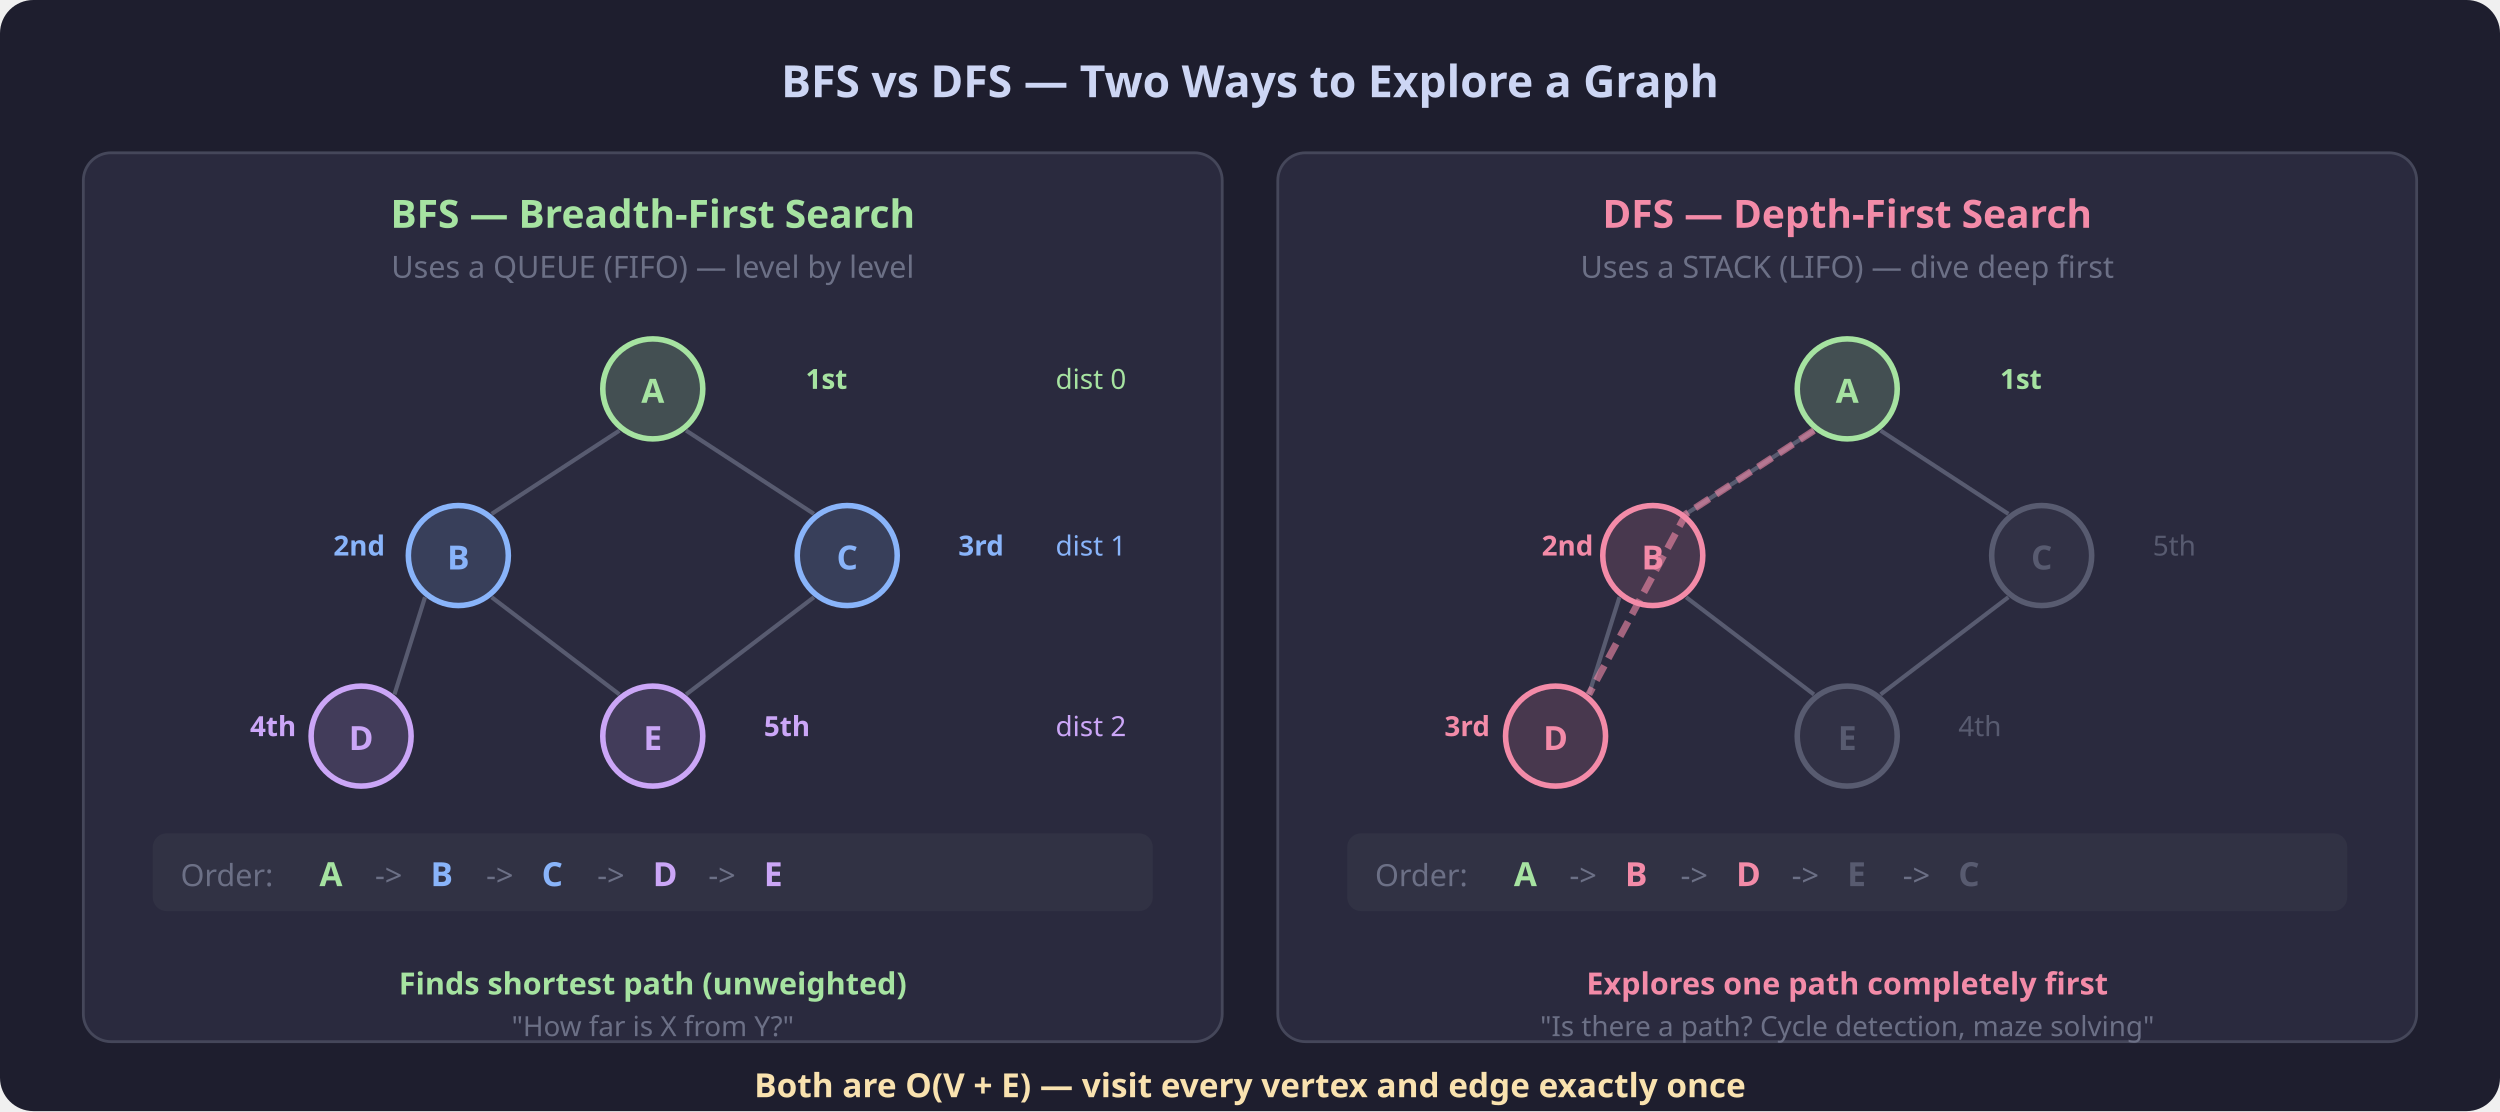
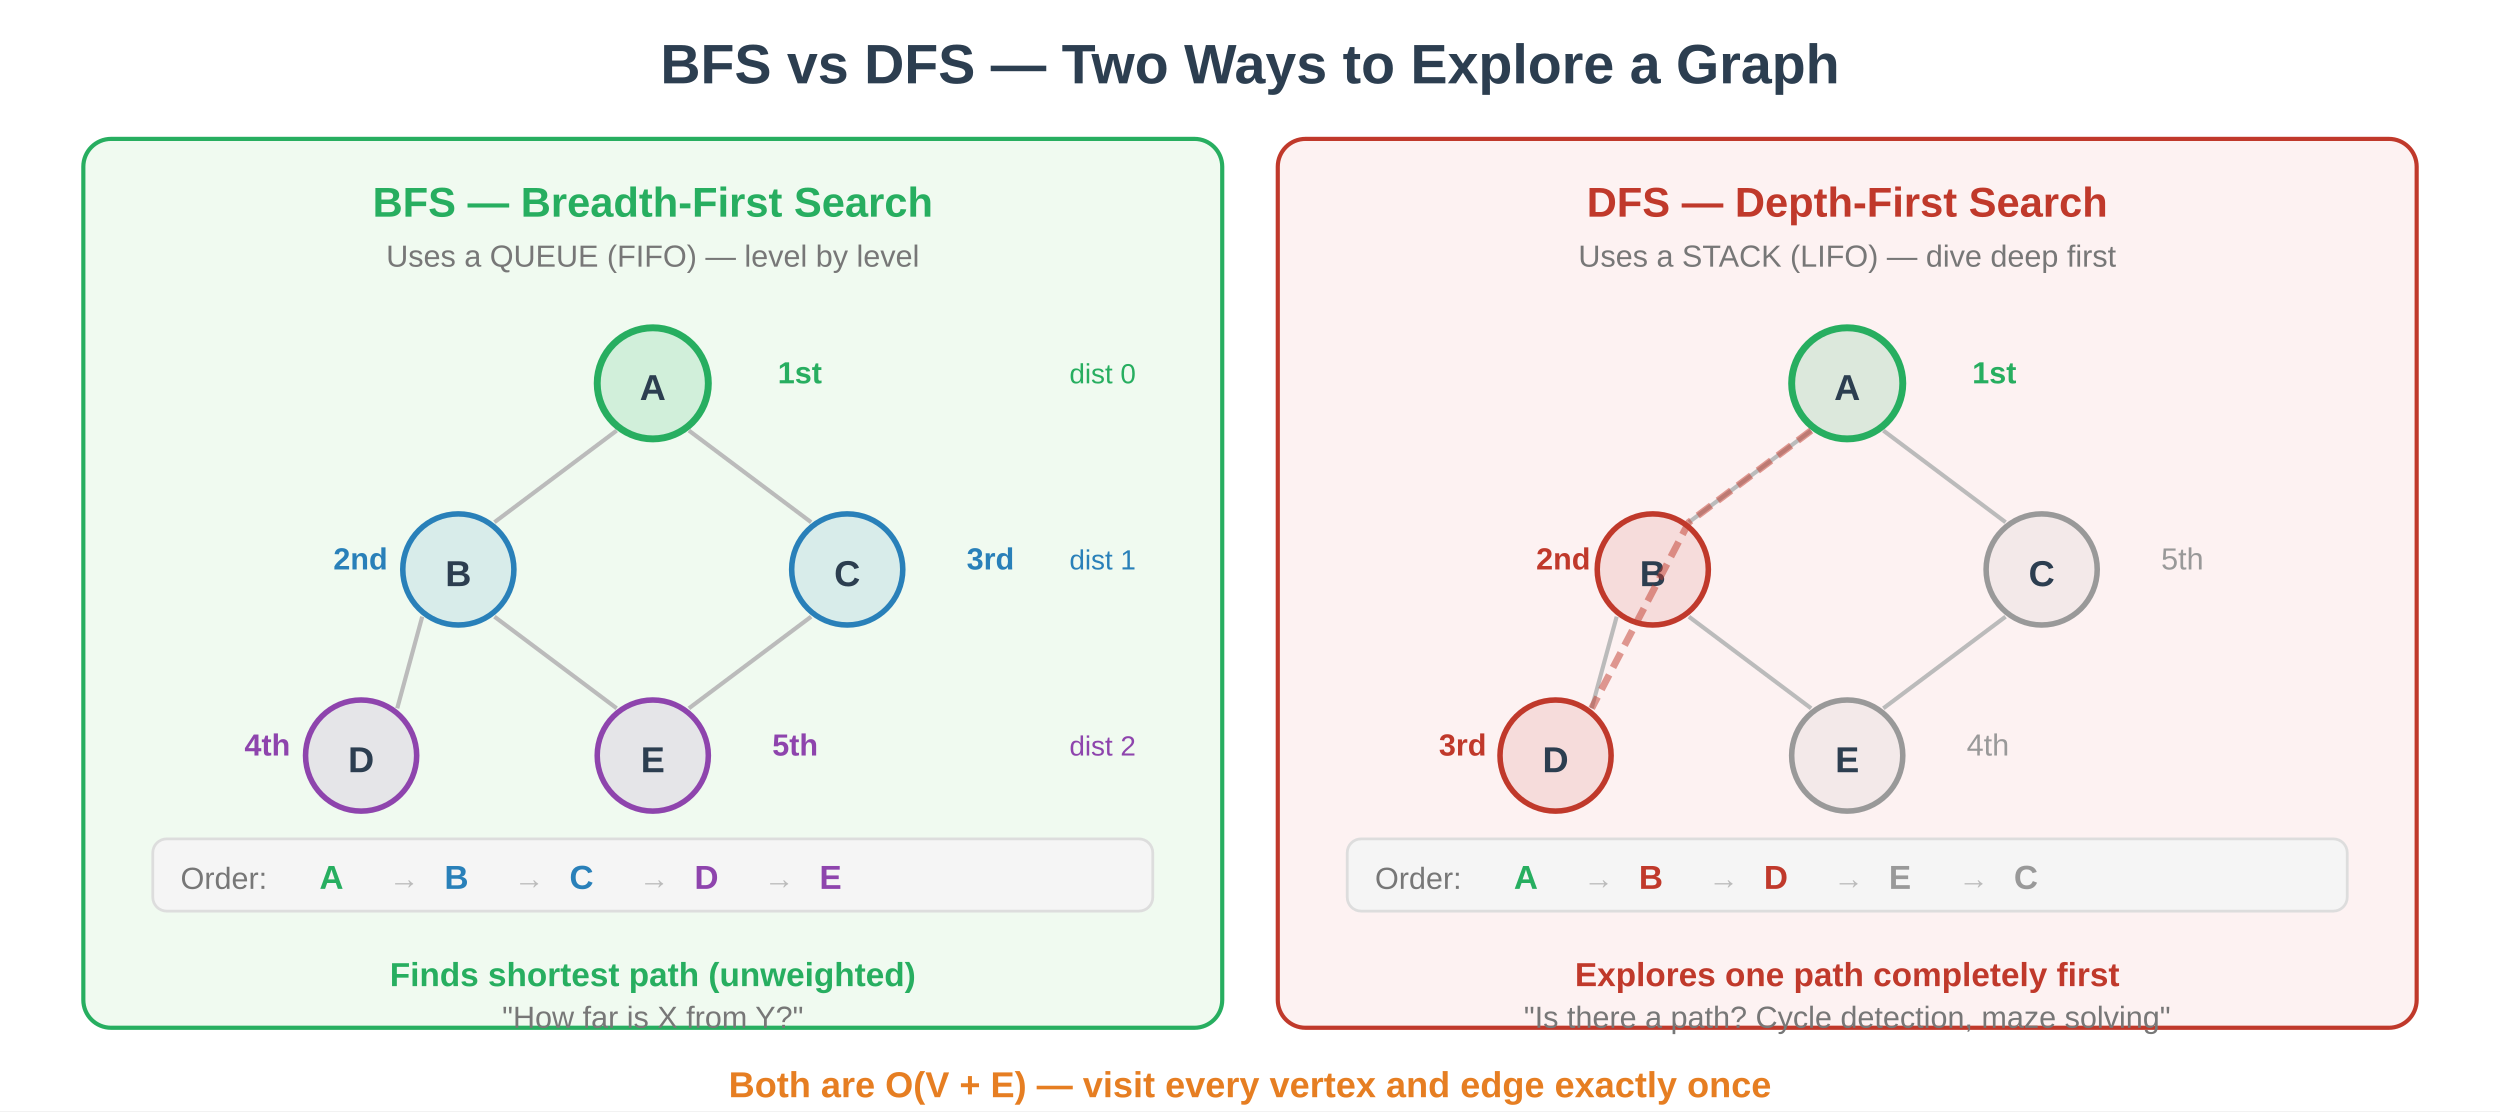
- <svg xmlns="http://www.w3.org/2000/svg" viewBox="0 0 900 400">
-   <style>
-     text { font-family: 'Segoe UI', system-ui, sans-serif; }
-   </style>
-   <rect width="900" height="400" rx="12" fill="#1e1e2e" />
-   <text x="450" y="35" text-anchor="middle" fill="#cdd6f4" font-size="16" font-weight="bold">BFS vs DFS — Two Ways to Explore a Graph</text>
-   <rect x="30" y="55" width="410" height="320" rx="10" fill="#2a2a3e" stroke="#45475a" stroke-width="1" />
-   <text x="235" y="82" text-anchor="middle" fill="#a6e3a1" font-size="14" font-weight="bold">BFS — Breadth-First Search</text>
-   <text x="235" y="100" text-anchor="middle" fill="#6c7086" font-size="11">Uses a QUEUE (FIFO) — level by level</text>
-   <circle cx="235" cy="140" r="18" fill="#a6e3a1" fill-opacity="0.2" stroke="#a6e3a1" stroke-width="2" />
-   <text x="235" y="145" text-anchor="middle" fill="#a6e3a1" font-size="12" font-weight="bold">A</text>
-   <text x="290" y="140" fill="#a6e3a1" font-size="10" font-weight="bold">1st</text>
-   <circle cx="165" cy="200" r="18" fill="#89b4fa" fill-opacity="0.15" stroke="#89b4fa" stroke-width="2" />
-   <text x="165" y="205" text-anchor="middle" fill="#89b4fa" font-size="12" font-weight="bold">B</text>
-   <text x="120" y="200" fill="#89b4fa" font-size="10" font-weight="bold">2nd</text>
-   <circle cx="305" cy="200" r="18" fill="#89b4fa" fill-opacity="0.15" stroke="#89b4fa" stroke-width="2" />
-   <text x="305" y="205" text-anchor="middle" fill="#89b4fa" font-size="12" font-weight="bold">C</text>
-   <text x="345" y="200" fill="#89b4fa" font-size="10" font-weight="bold">3rd</text>
-   <circle cx="130" cy="265" r="18" fill="#cba6f7" fill-opacity="0.15" stroke="#cba6f7" stroke-width="2" />
-   <text x="130" y="270" text-anchor="middle" fill="#cba6f7" font-size="12" font-weight="bold">D</text>
-   <text x="90" y="265" fill="#cba6f7" font-size="10" font-weight="bold">4th</text>
-   <circle cx="235" cy="265" r="18" fill="#cba6f7" fill-opacity="0.15" stroke="#cba6f7" stroke-width="2" />
-   <text x="235" y="270" text-anchor="middle" fill="#cba6f7" font-size="12" font-weight="bold">E</text>
-   <text x="275" y="265" fill="#cba6f7" font-size="10" font-weight="bold">5th</text>
-   <line x1="223" y1="155" x2="177" y2="185" stroke="#585b70" stroke-width="1.5" />
-   <line x1="247" y1="155" x2="293" y2="185" stroke="#585b70" stroke-width="1.5" />
-   <line x1="153" y1="215" x2="142" y2="250" stroke="#585b70" stroke-width="1.5" />
-   <line x1="177" y1="215" x2="223" y2="250" stroke="#585b70" stroke-width="1.5" />
-   <line x1="293" y1="215" x2="247" y2="250" stroke="#585b70" stroke-width="1.5" />
-   <text x="380" y="140" fill="#a6e3a1" font-size="10">dist 0</text>
-   <text x="380" y="200" fill="#89b4fa" font-size="10">dist 1</text>
-   <text x="380" y="265" fill="#cba6f7" font-size="10">dist 2</text>
-   <rect x="55" y="300" width="360" height="28" rx="5" fill="#313244" />
-   <text x="65" y="319" fill="#6c7086" font-size="11">Order:</text>
-   <text x="115" y="319" fill="#a6e3a1" font-size="12" font-weight="bold">A</text>
-   <text x="135" y="319" fill="#6c7086" font-size="11">-&gt;</text>
-   <text x="155" y="319" fill="#89b4fa" font-size="12" font-weight="bold">B</text>
-   <text x="175" y="319" fill="#6c7086" font-size="11">-&gt;</text>
-   <text x="195" y="319" fill="#89b4fa" font-size="12" font-weight="bold">C</text>
-   <text x="215" y="319" fill="#6c7086" font-size="11">-&gt;</text>
-   <text x="235" y="319" fill="#cba6f7" font-size="12" font-weight="bold">D</text>
-   <text x="255" y="319" fill="#6c7086" font-size="11">-&gt;</text>
-   <text x="275" y="319" fill="#cba6f7" font-size="12" font-weight="bold">E</text>
-   <text x="235" y="358" text-anchor="middle" fill="#a6e3a1" font-size="11" font-weight="bold">Finds shortest path (unweighted)</text>
-   <text x="235" y="373" text-anchor="middle" fill="#6c7086" font-size="10">"How far is X from Y?"</text>
-   <rect x="460" y="55" width="410" height="320" rx="10" fill="#2a2a3e" stroke="#45475a" stroke-width="1" />
-   <text x="665" y="82" text-anchor="middle" fill="#f38ba8" font-size="14" font-weight="bold">DFS — Depth-First Search</text>
-   <text x="665" y="100" text-anchor="middle" fill="#6c7086" font-size="11">Uses a STACK (LIFO) — dive deep first</text>
-   <circle cx="665" cy="140" r="18" fill="#a6e3a1" fill-opacity="0.2" stroke="#a6e3a1" stroke-width="2" />
-   <text x="665" y="145" text-anchor="middle" fill="#a6e3a1" font-size="12" font-weight="bold">A</text>
-   <text x="720" y="140" fill="#a6e3a1" font-size="10" font-weight="bold">1st</text>
-   <circle cx="595" cy="200" r="18" fill="#f38ba8" fill-opacity="0.15" stroke="#f38ba8" stroke-width="2" />
-   <text x="595" y="205" text-anchor="middle" fill="#f38ba8" font-size="12" font-weight="bold">B</text>
-   <text x="555" y="200" fill="#f38ba8" font-size="10" font-weight="bold">2nd</text>
-   <circle cx="735" cy="200" r="18" fill="#585b70" fill-opacity="0.15" stroke="#585b70" stroke-width="2" />
-   <text x="735" y="205" text-anchor="middle" fill="#585b70" font-size="12" font-weight="bold">C</text>
-   <text x="775" y="200" fill="#585b70" font-size="10">5th</text>
-   <circle cx="560" cy="265" r="18" fill="#f38ba8" fill-opacity="0.15" stroke="#f38ba8" stroke-width="2" />
-   <text x="560" y="270" text-anchor="middle" fill="#f38ba8" font-size="12" font-weight="bold">D</text>
-   <text x="520" y="265" fill="#f38ba8" font-size="10" font-weight="bold">3rd</text>
-   <circle cx="665" cy="265" r="18" fill="#585b70" fill-opacity="0.15" stroke="#585b70" stroke-width="2" />
-   <text x="665" y="270" text-anchor="middle" fill="#585b70" font-size="12" font-weight="bold">E</text>
-   <text x="705" y="265" fill="#585b70" font-size="10">4th</text>
-   <line x1="653" y1="155" x2="607" y2="185" stroke="#585b70" stroke-width="1.5" />
-   <line x1="677" y1="155" x2="723" y2="185" stroke="#585b70" stroke-width="1.5" />
-   <line x1="583" y1="215" x2="572" y2="250" stroke="#585b70" stroke-width="1.5" />
-   <line x1="607" y1="215" x2="653" y2="250" stroke="#585b70" stroke-width="1.5" />
-   <line x1="723" y1="215" x2="677" y2="250" stroke="#585b70" stroke-width="1.5" />
-   <path d="M 653,155 L 607,185 L 572,250" fill="none" stroke="#f38ba8" stroke-width="2.5" stroke-dasharray="6,3" opacity="0.6" />
-   <rect x="485" y="300" width="360" height="28" rx="5" fill="#313244" />
-   <text x="495" y="319" fill="#6c7086" font-size="11">Order:</text>
-   <text x="545" y="319" fill="#a6e3a1" font-size="12" font-weight="bold">A</text>
-   <text x="565" y="319" fill="#6c7086" font-size="11">-&gt;</text>
-   <text x="585" y="319" fill="#f38ba8" font-size="12" font-weight="bold">B</text>
-   <text x="605" y="319" fill="#6c7086" font-size="11">-&gt;</text>
-   <text x="625" y="319" fill="#f38ba8" font-size="12" font-weight="bold">D</text>
-   <text x="645" y="319" fill="#6c7086" font-size="11">-&gt;</text>
-   <text x="665" y="319" fill="#585b70" font-size="12" font-weight="bold">E</text>
-   <text x="685" y="319" fill="#6c7086" font-size="11">-&gt;</text>
-   <text x="705" y="319" fill="#585b70" font-size="12" font-weight="bold">C</text>
-   <text x="665" y="358" text-anchor="middle" fill="#f38ba8" font-size="11" font-weight="bold">Explores one path completely first</text>
-   <text x="665" y="373" text-anchor="middle" fill="#6c7086" font-size="10">"Is there a path? Cycle detection, maze solving"</text>
-   <text x="450" y="395" text-anchor="middle" fill="#f9e2af" font-size="12" font-weight="bold">Both are O(V + E) — visit every vertex and edge exactly once</text>
+ <svg xmlns="http://www.w3.org/2000/svg" viewBox="0 0 900 400" font-family="'Segoe UI', Arial, sans-serif">
+   <rect width="100%" height="100%" fill="white" />
+   <text x="450" y="30" text-anchor="middle" font-size="20" font-weight="bold" fill="#2c3e50">BFS vs DFS — Two Ways to Explore a Graph</text>
+   <rect x="30" y="50" width="410" height="320" rx="10" fill="#f0faf0" stroke="#27ae60" stroke-width="1.5" />
+   <text x="235" y="78" text-anchor="middle" fill="#27ae60" font-size="15" font-weight="bold">BFS — Breadth-First Search</text>
+   <text x="235" y="96" text-anchor="middle" fill="#777" font-size="11">Uses a QUEUE (FIFO) — level by level</text>
+   <circle cx="235" cy="138" r="20" fill="#27ae60" fill-opacity="0.15" stroke="#27ae60" stroke-width="2.5" />
+   <text x="235" y="144" text-anchor="middle" fill="#2c3e50" font-size="13" font-weight="bold">A</text>
+   <text x="280" y="138" fill="#27ae60" font-size="11" font-weight="bold">1st</text>
+   <circle cx="165" cy="205" r="20" fill="#2980b9" fill-opacity="0.12" stroke="#2980b9" stroke-width="2" />
+   <text x="165" y="211" text-anchor="middle" fill="#2c3e50" font-size="13" font-weight="bold">B</text>
+   <text x="120" y="205" fill="#2980b9" font-size="11" font-weight="bold">2nd</text>
+   <circle cx="305" cy="205" r="20" fill="#2980b9" fill-opacity="0.12" stroke="#2980b9" stroke-width="2" />
+   <text x="305" y="211" text-anchor="middle" fill="#2c3e50" font-size="13" font-weight="bold">C</text>
+   <text x="348" y="205" fill="#2980b9" font-size="11" font-weight="bold">3rd</text>
+   <circle cx="130" cy="272" r="20" fill="#8e44ad" fill-opacity="0.12" stroke="#8e44ad" stroke-width="2" />
+   <text x="130" y="278" text-anchor="middle" fill="#2c3e50" font-size="13" font-weight="bold">D</text>
+   <text x="88" y="272" fill="#8e44ad" font-size="11" font-weight="bold">4th</text>
+   <circle cx="235" cy="272" r="20" fill="#8e44ad" fill-opacity="0.12" stroke="#8e44ad" stroke-width="2" />
+   <text x="235" y="278" text-anchor="middle" fill="#2c3e50" font-size="13" font-weight="bold">E</text>
+   <text x="278" y="272" fill="#8e44ad" font-size="11" font-weight="bold">5th</text>
+   <line x1="222" y1="155" x2="178" y2="188" stroke="#bbb" stroke-width="1.5" />
+   <line x1="248" y1="155" x2="292" y2="188" stroke="#bbb" stroke-width="1.5" />
+   <line x1="152" y1="222" x2="143" y2="255" stroke="#bbb" stroke-width="1.5" />
+   <line x1="178" y1="222" x2="222" y2="255" stroke="#bbb" stroke-width="1.5" />
+   <line x1="292" y1="222" x2="248" y2="255" stroke="#bbb" stroke-width="1.5" />
+   <text x="385" y="138" fill="#27ae60" font-size="10">dist 0</text>
+   <text x="385" y="205" fill="#2980b9" font-size="10">dist 1</text>
+   <text x="385" y="272" fill="#8e44ad" font-size="10">dist 2</text>
+   <rect x="55" y="302" width="360" height="26" rx="5" fill="#f5f5f5" stroke="#ddd" />
+   <text x="65" y="320" fill="#777" font-size="11">Order:</text>
+   <text x="115" y="320" fill="#27ae60" font-size="12" font-weight="bold">A</text>
+   <text x="140" y="320" fill="#bbb" font-size="11">→</text>
+   <text x="160" y="320" fill="#2980b9" font-size="12" font-weight="bold">B</text>
+   <text x="185" y="320" fill="#bbb" font-size="11">→</text>
+   <text x="205" y="320" fill="#2980b9" font-size="12" font-weight="bold">C</text>
+   <text x="230" y="320" fill="#bbb" font-size="11">→</text>
+   <text x="250" y="320" fill="#8e44ad" font-size="12" font-weight="bold">D</text>
+   <text x="275" y="320" fill="#bbb" font-size="11">→</text>
+   <text x="295" y="320" fill="#8e44ad" font-size="12" font-weight="bold">E</text>
+   <text x="235" y="355" text-anchor="middle" fill="#27ae60" font-size="12" font-weight="bold">Finds shortest path (unweighted)</text>
+   <text x="235" y="370" text-anchor="middle" fill="#777" font-size="11">"How far is X from Y?"</text>
+   <rect x="460" y="50" width="410" height="320" rx="10" fill="#fdf2f2" stroke="#c0392b" stroke-width="1.5" />
+   <text x="665" y="78" text-anchor="middle" fill="#c0392b" font-size="15" font-weight="bold">DFS — Depth-First Search</text>
+   <text x="665" y="96" text-anchor="middle" fill="#777" font-size="11">Uses a STACK (LIFO) — dive deep first</text>
+   <circle cx="665" cy="138" r="20" fill="#27ae60" fill-opacity="0.15" stroke="#27ae60" stroke-width="2.5" />
+   <text x="665" y="144" text-anchor="middle" fill="#2c3e50" font-size="13" font-weight="bold">A</text>
+   <text x="710" y="138" fill="#27ae60" font-size="11" font-weight="bold">1st</text>
+   <circle cx="595" cy="205" r="20" fill="#c0392b" fill-opacity="0.12" stroke="#c0392b" stroke-width="2" />
+   <text x="595" y="211" text-anchor="middle" fill="#2c3e50" font-size="13" font-weight="bold">B</text>
+   <text x="553" y="205" fill="#c0392b" font-size="11" font-weight="bold">2nd</text>
+   <circle cx="735" cy="205" r="20" fill="#999" fill-opacity="0.1" stroke="#999" stroke-width="2" />
+   <text x="735" y="211" text-anchor="middle" fill="#2c3e50" font-size="13" font-weight="bold">C</text>
+   <text x="778" y="205" fill="#999" font-size="11">5th</text>
+   <circle cx="560" cy="272" r="20" fill="#c0392b" fill-opacity="0.12" stroke="#c0392b" stroke-width="2" />
+   <text x="560" y="278" text-anchor="middle" fill="#2c3e50" font-size="13" font-weight="bold">D</text>
+   <text x="518" y="272" fill="#c0392b" font-size="11" font-weight="bold">3rd</text>
+   <circle cx="665" cy="272" r="20" fill="#999" fill-opacity="0.1" stroke="#999" stroke-width="2" />
+   <text x="665" y="278" text-anchor="middle" fill="#2c3e50" font-size="13" font-weight="bold">E</text>
+   <text x="708" y="272" fill="#999" font-size="11">4th</text>
+   <line x1="652" y1="155" x2="608" y2="188" stroke="#bbb" stroke-width="1.5" />
+   <line x1="678" y1="155" x2="722" y2="188" stroke="#bbb" stroke-width="1.5" />
+   <line x1="582" y1="222" x2="573" y2="255" stroke="#bbb" stroke-width="1.5" />
+   <line x1="608" y1="222" x2="652" y2="255" stroke="#bbb" stroke-width="1.5" />
+   <line x1="722" y1="222" x2="678" y2="255" stroke="#bbb" stroke-width="1.5" />
+   <path d="M 652,155 L 608,188 L 573,255" fill="none" stroke="#c0392b" stroke-width="2.5" stroke-dasharray="6,3" opacity="0.5" />
+   <rect x="485" y="302" width="360" height="26" rx="5" fill="#f5f5f5" stroke="#ddd" />
+   <text x="495" y="320" fill="#777" font-size="11">Order:</text>
+   <text x="545" y="320" fill="#27ae60" font-size="12" font-weight="bold">A</text>
+   <text x="570" y="320" fill="#bbb" font-size="11">→</text>
+   <text x="590" y="320" fill="#c0392b" font-size="12" font-weight="bold">B</text>
+   <text x="615" y="320" fill="#bbb" font-size="11">→</text>
+   <text x="635" y="320" fill="#c0392b" font-size="12" font-weight="bold">D</text>
+   <text x="660" y="320" fill="#bbb" font-size="11">→</text>
+   <text x="680" y="320" fill="#999" font-size="12" font-weight="bold">E</text>
+   <text x="705" y="320" fill="#bbb" font-size="11">→</text>
+   <text x="725" y="320" fill="#999" font-size="12" font-weight="bold">C</text>
+   <text x="665" y="355" text-anchor="middle" fill="#c0392b" font-size="12" font-weight="bold">Explores one path completely first</text>
+   <text x="665" y="370" text-anchor="middle" fill="#777" font-size="11">"Is there a path? Cycle detection, maze solving"</text>
+   <text x="450" y="395" text-anchor="middle" fill="#e67e22" font-size="13" font-weight="bold">Both are O(V + E) — visit every vertex and edge exactly once</text>
</svg>
